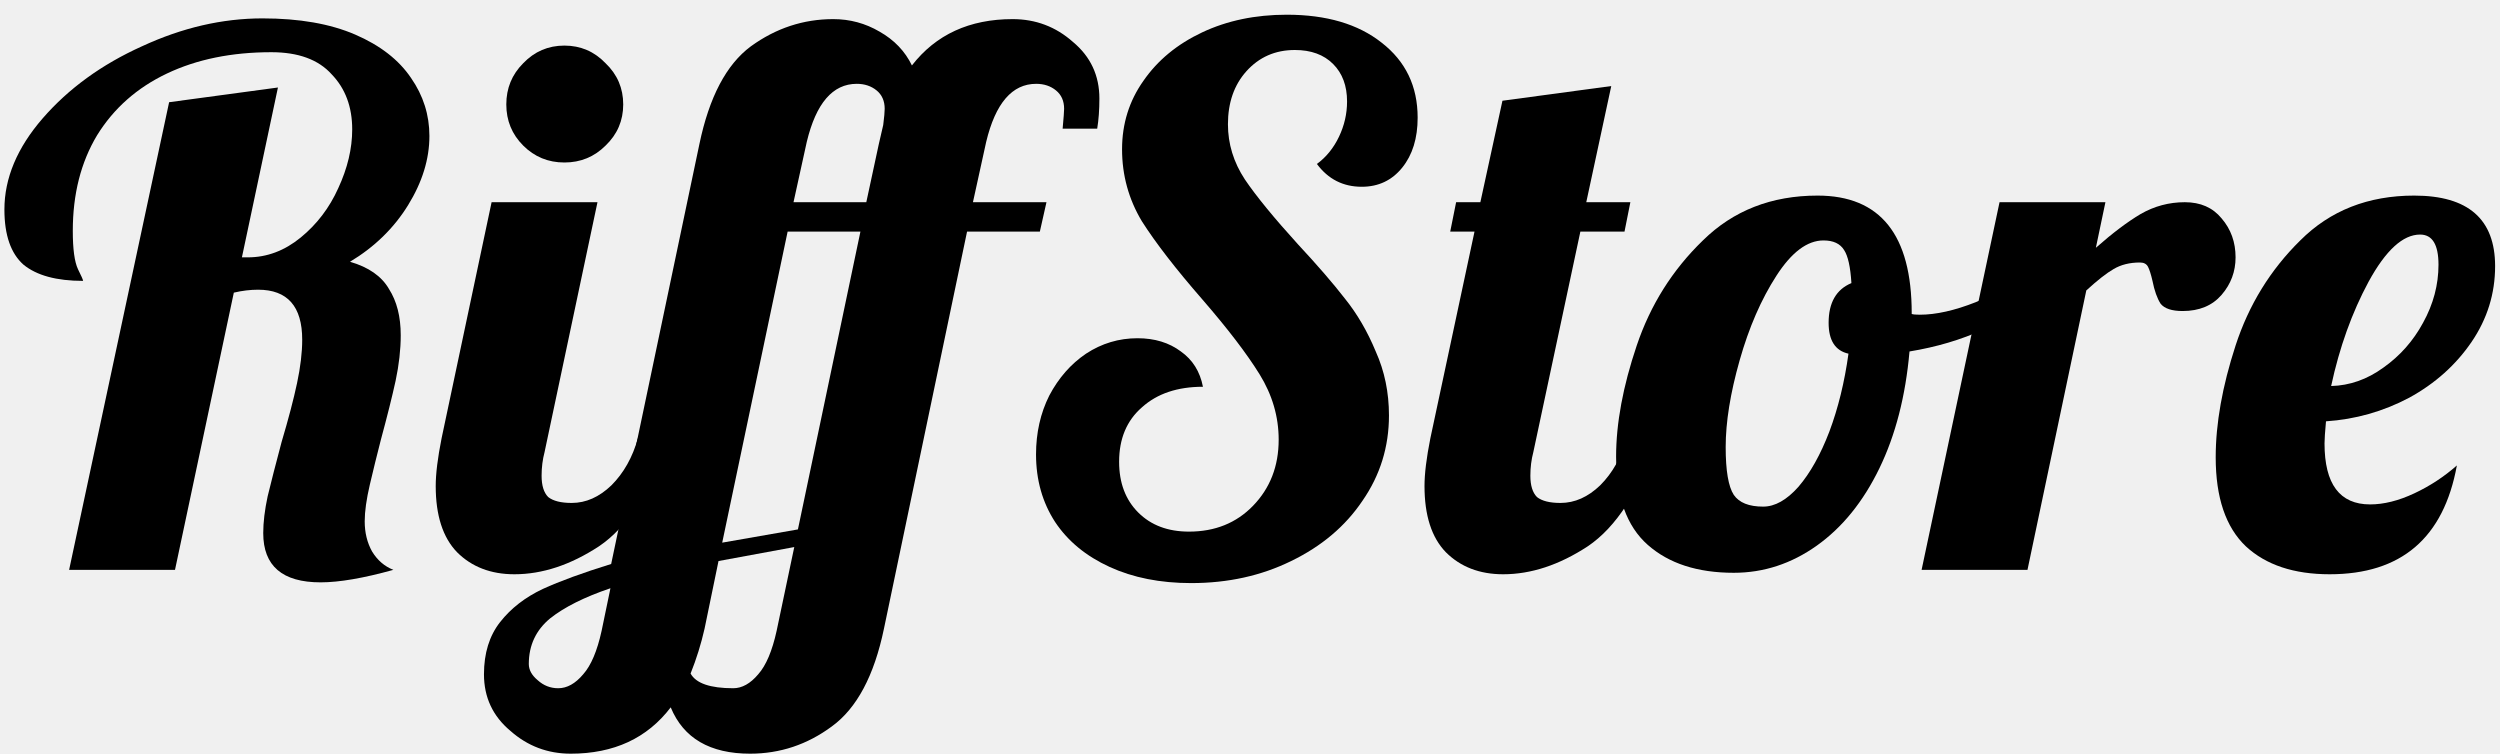
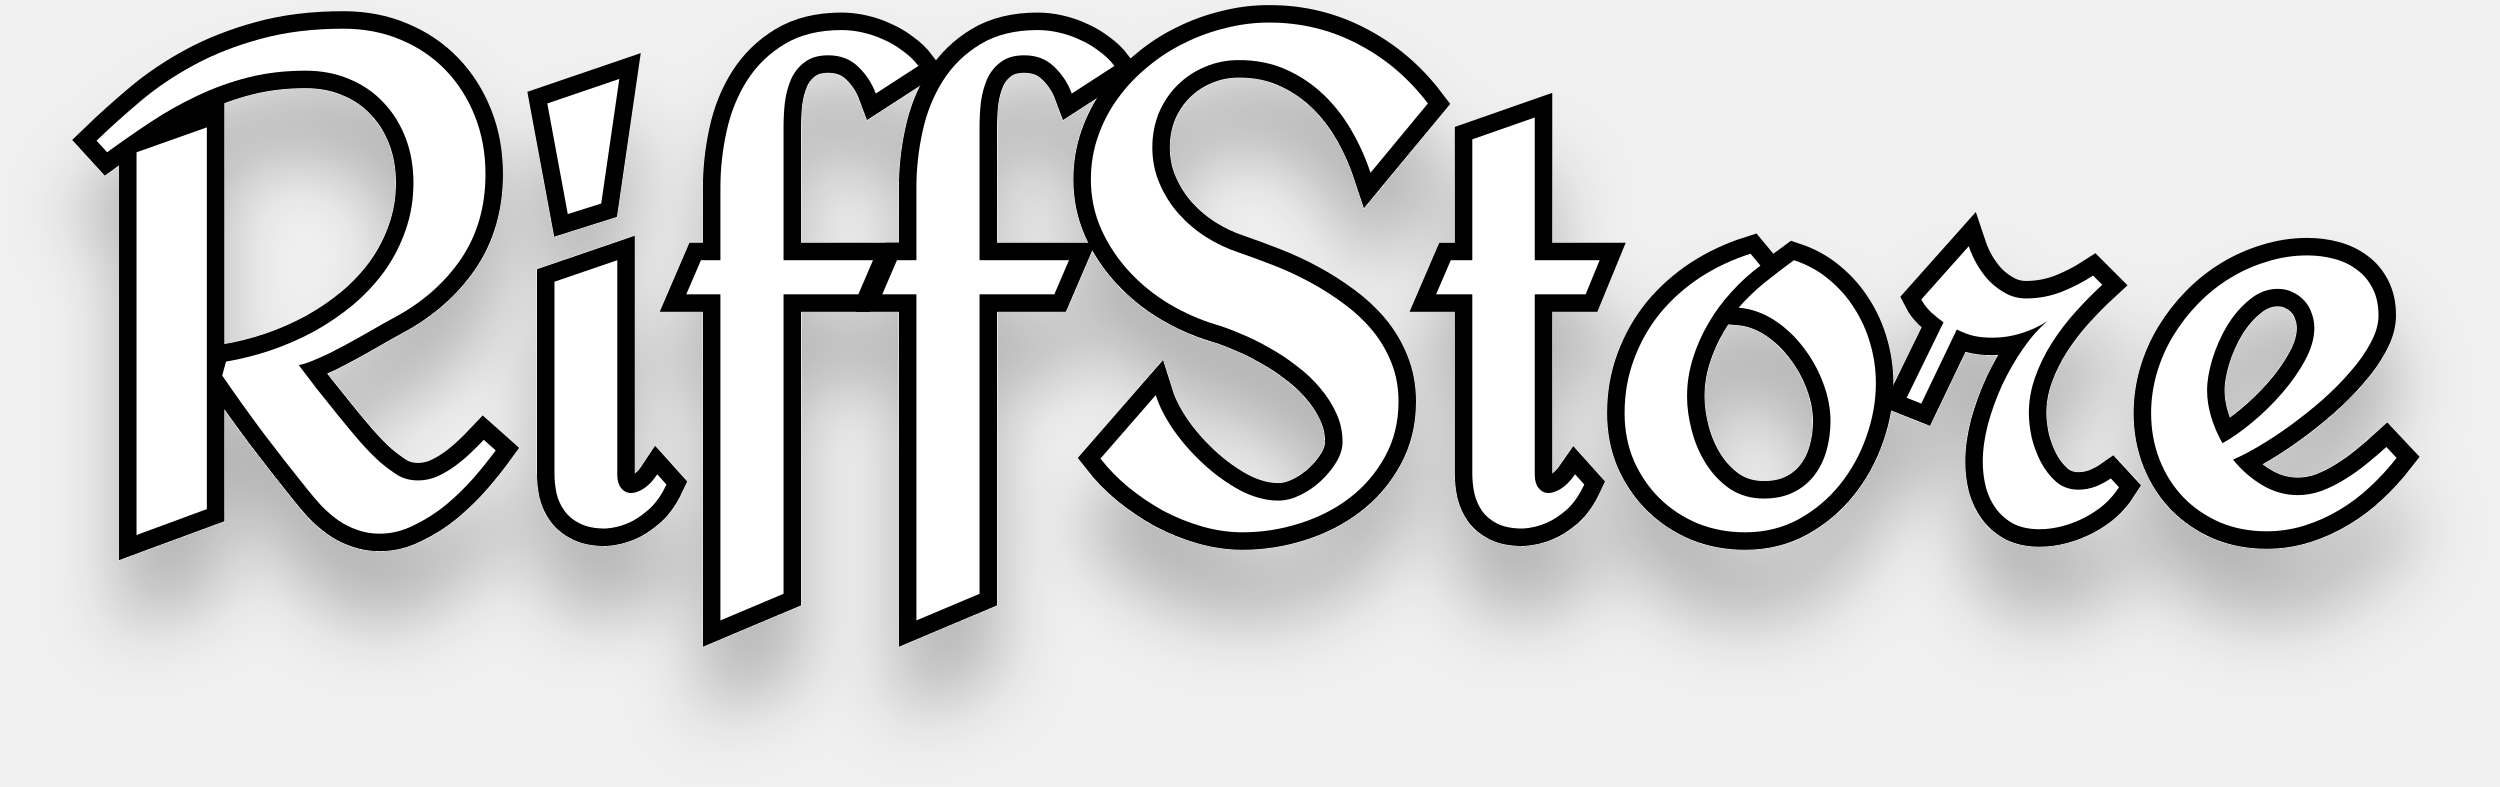
- <svg xmlns="http://www.w3.org/2000/svg" width="136" height="41" viewBox="0 0 136 41" fill="none">
-   <path d="M17.44 31.68C15.36 31.68 14.32 30.787 14.32 29C14.32 28.413 14.4 27.747 14.56 27C14.747 26.227 15 25.24 15.32 24.04C15.693 22.787 15.973 21.72 16.16 20.84C16.347 19.96 16.44 19.173 16.44 18.48C16.44 16.667 15.64 15.76 14.04 15.76C13.613 15.76 13.173 15.813 12.72 15.92L9.52 31H3.76L9.2 5.56L15.12 4.76L13.16 14H13.48C14.52 14 15.48 13.64 16.36 12.92C17.24 12.2 17.92 11.307 18.4 10.24C18.907 9.147 19.16 8.08 19.16 7.04C19.16 5.813 18.787 4.813 18.04 4.04C17.32 3.24 16.227 2.84 14.76 2.84C12.6 2.84 10.707 3.227 9.08 4C7.453 4.773 6.187 5.893 5.28 7.36C4.4 8.827 3.96 10.56 3.96 12.56C3.96 13.547 4.053 14.24 4.24 14.64C4.427 15.013 4.52 15.227 4.52 15.28C3.08 15.28 2 14.987 1.28 14.4C0.587 13.787 0.24 12.787 0.24 11.4C0.24 9.693 0.933 8.04 2.32 6.44C3.733 4.813 5.533 3.507 7.72 2.52C9.907 1.507 12.093 1 14.28 1C16.28 1 17.96 1.293 19.32 1.88C20.68 2.467 21.693 3.253 22.36 4.24C23.027 5.2 23.36 6.253 23.36 7.4C23.36 8.653 22.973 9.907 22.2 11.16C21.427 12.413 20.373 13.44 19.04 14.24C20.053 14.533 20.76 15.027 21.16 15.72C21.587 16.387 21.8 17.227 21.8 18.24C21.8 19.013 21.707 19.84 21.52 20.72C21.333 21.573 21.067 22.64 20.72 23.92C20.507 24.747 20.307 25.56 20.12 26.36C19.933 27.16 19.84 27.827 19.84 28.36C19.84 28.973 19.973 29.52 20.24 30C20.533 30.48 20.92 30.813 21.4 31C19.773 31.453 18.453 31.68 17.44 31.68Z" fill="black" />
-   <path d="M30.703 8.84C29.823 8.84 29.077 8.533 28.463 7.92C27.85 7.307 27.543 6.56 27.543 5.68C27.543 4.8 27.85 4.053 28.463 3.44C29.077 2.8 29.823 2.48 30.703 2.48C31.583 2.48 32.33 2.8 32.943 3.44C33.583 4.053 33.903 4.8 33.903 5.68C33.903 6.56 33.583 7.307 32.943 7.92C32.33 8.533 31.583 8.84 30.703 8.84ZM27.983 31.24C26.703 31.24 25.663 30.84 24.863 30.04C24.09 29.24 23.703 28.04 23.703 26.44C23.703 25.773 23.81 24.907 24.023 23.84L26.743 11H32.503L29.623 24.6C29.517 25 29.463 25.427 29.463 25.88C29.463 26.413 29.583 26.8 29.823 27.04C30.09 27.253 30.517 27.36 31.103 27.36C31.877 27.36 32.597 27.04 33.263 26.4C33.93 25.733 34.41 24.88 34.703 23.84H36.383C35.397 26.72 34.13 28.68 32.583 29.72C31.037 30.733 29.503 31.24 27.983 31.24Z" fill="black" />
-   <path d="M31.047 41C29.794 41 28.701 40.587 27.767 39.76C26.808 38.96 26.328 37.933 26.328 36.68C26.328 35.533 26.621 34.587 27.207 33.84C27.794 33.093 28.567 32.493 29.527 32.04C30.461 31.613 31.701 31.16 33.248 30.68L38.047 7.84C38.581 5.28 39.514 3.507 40.847 2.52C42.208 1.533 43.701 1.04 45.328 1.04C46.234 1.04 47.074 1.267 47.847 1.72C48.648 2.173 49.234 2.787 49.608 3.56C50.914 1.88 52.741 1.04 55.087 1.04C56.341 1.04 57.434 1.453 58.367 2.28C59.328 3.08 59.807 4.107 59.807 5.36C59.807 5.973 59.767 6.52 59.688 7H57.807C57.861 6.413 57.888 6.053 57.888 5.92C57.888 5.493 57.741 5.16 57.447 4.92C57.154 4.68 56.794 4.56 56.367 4.56C55.061 4.56 54.154 5.613 53.648 7.72L52.928 11H56.928L56.568 12.6H52.608L48.087 34.2C47.554 36.76 46.608 38.533 45.248 39.52C43.914 40.507 42.434 41 40.807 41C38.621 41 37.181 40.16 36.487 38.48C35.208 40.16 33.394 41 31.047 41ZM47.127 11L47.807 7.84L48.047 6.8C48.101 6.373 48.127 6.08 48.127 5.92C48.127 5.493 47.981 5.16 47.688 4.92C47.394 4.68 47.034 4.56 46.608 4.56C45.301 4.56 44.394 5.613 43.888 7.72L43.167 11H47.127ZM43.407 28.8L46.807 12.6H42.847L39.288 29.52L43.407 28.8ZM39.888 37.44C40.367 37.44 40.821 37.187 41.248 36.68C41.674 36.2 42.008 35.413 42.248 34.32L43.208 29.76L39.087 30.52L38.328 34.2C38.141 35.027 37.888 35.84 37.568 36.64C37.861 37.173 38.634 37.44 39.888 37.44ZM30.367 37.44C30.848 37.44 31.301 37.187 31.727 36.68C32.154 36.2 32.487 35.413 32.727 34.32L33.208 32C31.794 32.48 30.701 33.027 29.927 33.64C29.154 34.28 28.767 35.107 28.767 36.12C28.767 36.44 28.927 36.733 29.247 37C29.567 37.293 29.941 37.44 30.367 37.44Z" fill="black" />
-   <path d="M64.8 31.72C63.12 31.72 61.64 31.427 60.36 30.84C59.08 30.253 58.093 29.44 57.4 28.4C56.707 27.333 56.36 26.107 56.36 24.72C56.36 23.547 56.6 22.48 57.08 21.52C57.587 20.56 58.253 19.8 59.08 19.24C59.933 18.68 60.867 18.4 61.88 18.4C62.813 18.4 63.6 18.64 64.24 19.12C64.88 19.573 65.28 20.213 65.44 21.04C64.053 21.04 62.947 21.413 62.12 22.16C61.293 22.88 60.88 23.867 60.88 25.12C60.88 26.267 61.227 27.187 61.92 27.88C62.613 28.573 63.533 28.92 64.68 28.92C66.093 28.92 67.253 28.453 68.16 27.52C69.093 26.56 69.56 25.36 69.56 23.92C69.56 22.667 69.213 21.48 68.52 20.36C67.827 19.24 66.787 17.88 65.4 16.28C63.96 14.627 62.867 13.213 62.12 12.04C61.4 10.84 61.04 9.533 61.04 8.12C61.04 6.733 61.427 5.493 62.2 4.4C62.973 3.28 64.04 2.4 65.4 1.76C66.76 1.12 68.293 0.8 70 0.8C72.16 0.8 73.88 1.307 75.16 2.32C76.467 3.333 77.12 4.693 77.12 6.4C77.12 7.52 76.84 8.427 76.28 9.12C75.72 9.813 74.987 10.16 74.08 10.16C73.067 10.16 72.253 9.747 71.64 8.92C72.147 8.547 72.547 8.053 72.84 7.44C73.133 6.827 73.28 6.187 73.28 5.52C73.28 4.667 73.027 3.987 72.52 3.48C72.013 2.973 71.32 2.72 70.44 2.72C69.373 2.72 68.493 3.107 67.8 3.88C67.133 4.627 66.8 5.587 66.8 6.76C66.8 7.827 67.107 8.827 67.72 9.76C68.333 10.667 69.293 11.84 70.6 13.28C71.667 14.427 72.52 15.413 73.16 16.24C73.827 17.067 74.387 18.027 74.84 19.12C75.32 20.187 75.56 21.347 75.56 22.6C75.56 24.307 75.08 25.853 74.12 27.24C73.187 28.627 71.893 29.72 70.24 30.52C68.613 31.32 66.8 31.72 64.8 31.72Z" fill="black" />
-   <path d="M81.772 31.24C80.493 31.24 79.453 30.84 78.653 30.04C77.879 29.24 77.493 28.04 77.493 26.44C77.493 25.773 77.599 24.907 77.812 23.84L80.213 12.6H78.892L79.213 11H80.532L81.733 5.48L87.653 4.68L86.293 11H88.692L88.373 12.6H85.972L83.412 24.6C83.306 25 83.252 25.427 83.252 25.88C83.252 26.413 83.373 26.8 83.612 27.04C83.879 27.253 84.306 27.36 84.892 27.36C85.666 27.36 86.386 27.04 87.052 26.4C87.719 25.733 88.199 24.88 88.493 23.84H90.172C89.186 26.72 87.919 28.68 86.373 29.72C84.826 30.733 83.293 31.24 81.772 31.24Z" fill="black" />
-   <path d="M94.317 31.16C92.343 31.16 90.783 30.653 89.637 29.64C88.49 28.627 87.916 27.027 87.916 24.84C87.916 23.027 88.29 21.013 89.037 18.8C89.783 16.587 90.983 14.68 92.637 13.08C94.29 11.453 96.37 10.64 98.877 10.64C102.29 10.64 103.997 12.773 103.997 17.04V17.08C104.077 17.107 104.223 17.12 104.437 17.12C105.317 17.12 106.33 16.893 107.477 16.44C108.623 15.96 109.663 15.387 110.597 14.72L110.957 15.8C110.183 16.627 109.17 17.333 107.917 17.92C106.69 18.48 105.343 18.88 103.877 19.12C103.663 21.547 103.117 23.667 102.237 25.48C101.357 27.293 100.223 28.693 98.837 29.68C97.45 30.667 95.943 31.16 94.317 31.16ZM95.916 27.56C96.556 27.56 97.197 27.2 97.837 26.48C98.477 25.733 99.037 24.733 99.517 23.48C99.997 22.2 100.343 20.787 100.557 19.24C99.837 19.08 99.477 18.52 99.477 17.56C99.477 16.467 99.89 15.747 100.717 15.4C100.663 14.52 100.53 13.92 100.317 13.6C100.103 13.253 99.73 13.08 99.197 13.08C98.317 13.08 97.463 13.72 96.637 15C95.81 16.28 95.143 17.813 94.637 19.6C94.13 21.387 93.877 22.96 93.877 24.32C93.877 25.6 94.023 26.467 94.317 26.92C94.61 27.347 95.143 27.56 95.916 27.56Z" fill="black" />
-   <path d="M108.775 11H114.535L114.015 13.48C114.921 12.68 115.735 12.067 116.455 11.64C117.201 11.213 118.001 11 118.855 11C119.708 11 120.375 11.293 120.855 11.88C121.361 12.467 121.615 13.173 121.615 14C121.615 14.773 121.361 15.453 120.855 16.04C120.348 16.627 119.641 16.92 118.735 16.92C118.148 16.92 117.748 16.787 117.535 16.52C117.348 16.227 117.201 15.813 117.095 15.28C117.015 14.933 116.935 14.68 116.855 14.52C116.775 14.36 116.628 14.28 116.415 14.28C115.855 14.28 115.375 14.4 114.975 14.64C114.601 14.853 114.108 15.24 113.495 15.8L110.295 31H104.535L108.775 11Z" fill="black" />
-   <path d="M126.734 31.24C124.787 31.24 123.267 30.733 122.174 29.72C121.08 28.68 120.534 27.067 120.534 24.88C120.534 23.04 120.894 21.013 121.614 18.8C122.334 16.587 123.507 14.68 125.134 13.08C126.76 11.453 128.827 10.64 131.334 10.64C134.267 10.64 135.734 11.92 135.734 14.48C135.734 15.973 135.307 17.347 134.454 18.6C133.6 19.853 132.467 20.867 131.054 21.64C129.64 22.387 128.134 22.813 126.534 22.92C126.48 23.507 126.454 23.907 126.454 24.12C126.454 26.333 127.28 27.44 128.934 27.44C129.68 27.44 130.48 27.24 131.334 26.84C132.187 26.44 132.96 25.933 133.654 25.32C132.934 29.267 130.627 31.24 126.734 31.24ZM126.814 21C127.827 20.973 128.774 20.64 129.654 20C130.56 19.36 131.28 18.547 131.814 17.56C132.374 16.547 132.654 15.493 132.654 14.4C132.654 13.307 132.32 12.76 131.654 12.76C130.72 12.76 129.787 13.613 128.854 15.32C127.947 17 127.267 18.893 126.814 21Z" fill="black" />
+ <svg xmlns="http://www.w3.org/2000/svg" width="143" height="45" viewBox="0 0 143 45" fill="none">
+   <g filter="url(#filter0_d_1_4)">
+     <mask id="path-1-outside-1_1_4" maskUnits="userSpaceOnUse" x="3.523" y="0.289" width="135" height="37" fill="black">
+       <rect fill="white" x="3.523" y="0.289" width="135" height="37" />
+       <path d="M28.355 25.762C28.004 26.244 27.587 26.764 27.105 27.324C26.624 27.871 26.096 28.385 25.523 28.867C24.951 29.336 24.338 29.727 23.688 30.039C23.049 30.365 22.392 30.527 21.715 30.527C21.259 30.527 20.836 30.456 20.445 30.312C20.055 30.182 19.69 30 19.352 29.766C19.026 29.531 18.713 29.264 18.414 28.965C18.128 28.652 17.854 28.333 17.594 28.008C16.734 26.94 15.895 25.866 15.074 24.785C14.267 23.704 13.479 22.604 12.711 21.484L12.926 20.684C13.772 20.54 14.625 20.326 15.484 20.039C16.357 19.74 17.19 19.375 17.984 18.945C18.779 18.503 19.521 17.995 20.211 17.422C20.901 16.836 21.5 16.191 22.008 15.488C22.516 14.772 22.913 13.997 23.199 13.164C23.499 12.318 23.648 11.413 23.648 10.449C23.648 9.525 23.499 8.672 23.199 7.891C22.9 7.109 22.477 6.432 21.93 5.859C21.396 5.286 20.751 4.844 19.996 4.531C19.241 4.206 18.401 4.043 17.477 4.043C16.305 4.043 15.204 4.173 14.176 4.434C13.16 4.694 12.19 5.046 11.266 5.488C10.354 5.918 9.475 6.413 8.629 6.973C7.783 7.533 6.949 8.112 6.129 8.711L5.523 8.047C6.305 7.292 7.145 6.536 8.043 5.781C8.954 5.013 9.977 4.323 11.109 3.711C12.242 3.099 13.505 2.604 14.898 2.227C16.305 1.836 17.887 1.641 19.645 1.641C20.829 1.641 21.917 1.849 22.906 2.266C23.909 2.682 24.768 3.262 25.484 4.004C26.201 4.746 26.76 5.625 27.164 6.641C27.568 7.656 27.77 8.763 27.77 9.961C27.77 11.823 27.301 13.444 26.363 14.824C25.426 16.191 24.156 17.305 22.555 18.164C22.359 18.268 22.112 18.405 21.812 18.574C21.526 18.744 21.207 18.926 20.855 19.121C20.517 19.316 20.165 19.512 19.801 19.707C19.436 19.902 19.085 20.085 18.746 20.254C18.408 20.41 18.095 20.547 17.809 20.664C17.522 20.781 17.281 20.853 17.086 20.879C17.359 21.244 17.691 21.68 18.082 22.188C18.486 22.695 18.902 23.216 19.332 23.75C19.762 24.284 20.185 24.792 20.602 25.273C21.031 25.755 21.415 26.146 21.754 26.445C22.079 26.719 22.405 26.96 22.73 27.168C23.069 27.376 23.466 27.48 23.922 27.48C24.273 27.48 24.625 27.409 24.977 27.266C25.328 27.109 25.667 26.914 25.992 26.68C26.318 26.445 26.624 26.191 26.91 25.918C27.197 25.645 27.451 25.391 27.672 25.156L28.355 25.762ZM11.832 29.121L7.809 30.605V8.711L11.832 7.285V29.121Z" />
+       <path d="M35.426 4.512L34.391 11.641L32.477 12.246L31.305 5.918L35.426 4.512ZM38.121 27.715C37.822 28.353 37.47 28.841 37.066 29.18C36.676 29.518 36.298 29.766 35.934 29.922C35.504 30.104 35.068 30.208 34.625 30.234C34.052 30.234 33.577 30.143 33.199 29.961C32.822 29.779 32.522 29.538 32.301 29.238C32.079 28.939 31.923 28.6 31.832 28.223C31.754 27.845 31.715 27.461 31.715 27.07V16.113L35.309 14.883V27.168C35.309 27.48 35.38 27.728 35.523 27.91C35.667 28.092 35.849 28.19 36.07 28.203C36.305 28.203 36.552 28.119 36.812 27.949C37.086 27.78 37.346 27.506 37.594 27.129L38.121 27.715Z" />
+       <path d="M52.535 3.77L50.094 5.352C49.872 4.753 49.534 4.238 49.078 3.809C48.635 3.379 48.069 3.164 47.379 3.164C46.819 3.164 46.37 3.294 46.031 3.555C45.693 3.802 45.432 4.128 45.25 4.531C45.081 4.922 44.964 5.358 44.898 5.84C44.846 6.309 44.82 6.764 44.82 7.207V14.883H49.938L49.098 16.836H44.82V33.965L41.207 35.488V16.836H39.254L40.094 14.883H41.207V10.723C41.207 9.655 41.324 8.587 41.559 7.52C41.793 6.439 42.184 5.469 42.73 4.609C43.277 3.75 43.993 3.053 44.879 2.52C45.764 1.986 46.852 1.719 48.141 1.719C48.531 1.719 48.928 1.764 49.332 1.855C49.749 1.947 50.152 2.083 50.543 2.266C50.934 2.435 51.298 2.65 51.637 2.91C51.988 3.158 52.288 3.444 52.535 3.77Z" />
+       <path d="M63.746 3.77L61.305 5.352C61.083 4.753 60.745 4.238 60.289 3.809C59.846 3.379 59.28 3.164 58.59 3.164C58.03 3.164 57.581 3.294 57.242 3.555C56.904 3.802 56.643 4.128 56.461 4.531C56.292 4.922 56.175 5.358 56.109 5.84C56.057 6.309 56.031 6.764 56.031 7.207V14.883H61.148L60.309 16.836H56.031V33.965L52.418 35.488V16.836H50.465L51.305 14.883H52.418V10.723C52.418 9.655 52.535 8.587 52.77 7.52C53.004 6.439 53.395 5.469 53.941 4.609C54.488 3.75 55.204 3.053 56.09 2.52C56.975 1.986 58.062 1.719 59.352 1.719C59.742 1.719 60.139 1.764 60.543 1.855C60.96 1.947 61.363 2.083 61.754 2.266C62.145 2.435 62.509 2.65 62.848 2.91C63.199 3.158 63.499 3.444 63.746 3.77Z" />
+       <path d="M81.676 5.918L78.394 9.883C78.108 9.023 77.737 8.203 77.281 7.422C76.826 6.641 76.285 5.957 75.66 5.371C75.035 4.785 74.326 4.316 73.531 3.965C72.737 3.613 71.852 3.438 70.875 3.438C70.172 3.438 69.521 3.568 68.922 3.828C68.323 4.076 67.796 4.427 67.34 4.883C66.897 5.326 66.546 5.853 66.285 6.465C66.038 7.077 65.914 7.734 65.914 8.438C65.914 9.167 66.051 9.85 66.324 10.488C66.598 11.126 66.962 11.706 67.418 12.227C67.874 12.734 68.394 13.177 68.981 13.555C69.579 13.932 70.198 14.225 70.836 14.434C71.474 14.655 72.144 14.902 72.848 15.176C73.551 15.449 74.241 15.768 74.918 16.133C75.595 16.497 76.24 16.908 76.852 17.363C77.463 17.806 78.004 18.307 78.473 18.867C78.941 19.427 79.312 20.052 79.586 20.742C79.859 21.419 79.996 22.162 79.996 22.969C79.996 24.141 79.736 25.195 79.215 26.133C78.707 27.057 78.037 27.838 77.203 28.477C76.37 29.115 75.413 29.603 74.332 29.941C73.264 30.28 72.177 30.449 71.07 30.449C70.315 30.449 69.547 30.338 68.766 30.117C67.997 29.896 67.255 29.596 66.539 29.219C65.836 28.828 65.172 28.379 64.547 27.871C63.935 27.363 63.401 26.816 62.945 26.23L66.109 22.598C66.305 23.223 66.643 23.887 67.125 24.59C67.62 25.293 68.193 25.944 68.844 26.543C69.495 27.142 70.191 27.643 70.934 28.047C71.689 28.438 72.418 28.633 73.121 28.633C73.525 28.633 73.941 28.529 74.371 28.32C74.801 28.112 75.191 27.845 75.543 27.52C75.908 27.181 76.207 26.816 76.441 26.426C76.676 26.035 76.793 25.651 76.793 25.273C76.793 24.701 76.676 24.16 76.441 23.652C76.207 23.131 75.894 22.643 75.504 22.188C75.126 21.732 74.684 21.315 74.176 20.938C73.681 20.547 73.16 20.202 72.613 19.902C72.079 19.59 71.539 19.323 70.992 19.102C70.458 18.867 69.963 18.685 69.508 18.555C68.609 18.281 67.731 17.891 66.871 17.383C66.025 16.875 65.269 16.263 64.606 15.547C63.941 14.831 63.408 14.03 63.004 13.145C62.6 12.246 62.398 11.289 62.398 10.273C62.398 9.401 62.535 8.574 62.809 7.793C63.082 7.012 63.46 6.289 63.941 5.625C64.423 4.961 64.99 4.362 65.641 3.828C66.292 3.281 66.995 2.826 67.75 2.461C68.505 2.083 69.293 1.797 70.113 1.602C70.934 1.393 71.76 1.289 72.594 1.289C74.417 1.289 76.109 1.699 77.672 2.52C79.234 3.327 80.569 4.46 81.676 5.918Z" />
+       <path d="M90.621 27.715C90.322 28.353 89.977 28.841 89.586 29.18C89.195 29.518 88.811 29.766 88.434 29.922C88.004 30.104 87.561 30.208 87.106 30.234C86.519 30.234 86.038 30.143 85.66 29.961C85.296 29.779 85.003 29.538 84.781 29.238C84.573 28.939 84.423 28.6 84.332 28.223C84.254 27.845 84.215 27.461 84.215 27.07V16.836H82.144L82.984 14.883H84.215V7.969L87.789 6.719V14.883H91.5L90.699 16.836H87.789V27.168C87.789 27.48 87.861 27.728 88.004 27.91C88.147 28.092 88.329 28.19 88.551 28.203C88.772 28.203 89.019 28.119 89.293 27.949C89.566 27.78 89.833 27.506 90.094 27.129L90.621 27.715Z" />
+       <path d="M99.82 30.449C98.857 30.449 97.952 30.28 97.106 29.941C96.272 29.59 95.543 29.108 94.918 28.496C94.306 27.884 93.818 27.168 93.453 26.348C93.102 25.514 92.926 24.609 92.926 23.633C92.926 22.526 93.108 21.491 93.473 20.527C93.837 19.551 94.338 18.672 94.977 17.891C95.628 17.109 96.389 16.432 97.262 15.859C98.147 15.287 99.104 14.837 100.133 14.512L100.699 15.195C100.113 15.625 99.566 16.12 99.059 16.68C98.551 17.227 98.108 17.826 97.731 18.477C97.353 19.115 97.053 19.792 96.832 20.508C96.611 21.211 96.5 21.934 96.5 22.676C96.5 23.301 96.591 23.958 96.773 24.648C96.956 25.338 97.229 25.97 97.594 26.543C97.958 27.116 98.414 27.591 98.961 27.969C99.521 28.333 100.165 28.516 100.895 28.516C101.546 28.516 102.105 28.398 102.574 28.164C103.056 27.93 103.453 27.611 103.766 27.207C104.078 26.803 104.312 26.335 104.469 25.801C104.625 25.254 104.703 24.681 104.703 24.082C104.703 23.379 104.566 22.663 104.293 21.934C104.02 21.191 103.642 20.508 103.16 19.883C102.691 19.258 102.138 18.737 101.5 18.32C100.862 17.904 100.178 17.663 99.449 17.598C99.905 17.077 100.406 16.595 100.953 16.152C101.5 15.71 102.053 15.287 102.613 14.883C103.368 15.13 104.033 15.495 104.605 15.977C105.191 16.458 105.68 17.012 106.07 17.637C106.474 18.262 106.78 18.945 106.988 19.688C107.197 20.417 107.301 21.159 107.301 21.914C107.301 22.943 107.118 23.965 106.754 24.98C106.402 25.996 105.895 26.914 105.23 27.734C104.579 28.542 103.792 29.199 102.867 29.707C101.956 30.202 100.94 30.449 99.82 30.449Z" />
+       <path d="M121.207 27.871C120.973 28.236 120.686 28.568 120.348 28.867C120.009 29.154 119.638 29.401 119.234 29.609C118.831 29.818 118.408 29.98 117.965 30.098C117.522 30.215 117.086 30.273 116.656 30.273C116.083 30.273 115.589 30.169 115.172 29.961C114.768 29.74 114.436 29.453 114.176 29.102C113.915 28.75 113.72 28.34 113.59 27.871C113.473 27.402 113.414 26.914 113.414 26.406C113.414 25.742 113.512 25.033 113.707 24.277C113.915 23.509 114.189 22.754 114.527 22.012C114.879 21.27 115.276 20.579 115.719 19.941C116.161 19.303 116.63 18.776 117.125 18.359C116.669 18.659 116.168 18.893 115.621 19.062C115.087 19.232 114.54 19.316 113.98 19.316C113.577 19.316 113.225 19.284 112.926 19.219C112.626 19.154 112.294 19.03 111.93 18.848L109.898 23.086L109.059 22.754L111.168 18.438C110.947 18.281 110.706 18.086 110.445 17.852C110.198 17.604 110.016 17.363 109.898 17.129L112.613 14.082C112.73 14.434 112.893 14.792 113.102 15.156C113.31 15.508 113.551 15.827 113.824 16.113C114.111 16.387 114.423 16.615 114.762 16.797C115.113 16.979 115.491 17.07 115.895 17.07C116.585 17.07 117.255 16.947 117.906 16.699C118.557 16.439 119.163 16.126 119.723 15.762L120.25 16.289C119.755 16.745 119.254 17.253 118.746 17.812C118.251 18.359 117.802 18.945 117.398 19.57C116.995 20.195 116.669 20.853 116.422 21.543C116.174 22.233 116.051 22.93 116.051 23.633C116.051 24.037 116.103 24.492 116.207 25C116.324 25.495 116.5 25.97 116.734 26.426C116.969 26.869 117.262 27.246 117.613 27.559C117.965 27.858 118.388 28.008 118.883 28.008C119.221 28.008 119.547 27.949 119.859 27.832C120.185 27.702 120.478 27.546 120.738 27.363L121.207 27.871Z" />
+       <path d="M137.086 26.191C136.63 26.777 136.129 27.324 135.582 27.832C135.048 28.34 134.462 28.783 133.824 29.16C133.199 29.538 132.535 29.837 131.832 30.059C131.129 30.28 130.4 30.391 129.645 30.391C128.681 30.391 127.796 30.221 126.988 29.883C126.181 29.531 125.484 29.056 124.898 28.457C124.312 27.845 123.857 27.129 123.531 26.309C123.206 25.475 123.043 24.583 123.043 23.633C123.043 22.852 123.154 22.083 123.375 21.328C123.596 20.573 123.909 19.863 124.312 19.199C124.716 18.535 125.191 17.923 125.738 17.363C126.298 16.79 126.91 16.302 127.574 15.898C128.238 15.495 128.941 15.182 129.684 14.961C130.426 14.727 131.188 14.609 131.969 14.609C132.516 14.609 133.03 14.675 133.512 14.805C134.007 14.935 134.443 15.143 134.82 15.43C135.198 15.703 135.497 16.061 135.719 16.504C135.94 16.934 136.051 17.448 136.051 18.047C136.051 18.542 135.901 19.062 135.602 19.609C135.315 20.156 134.931 20.703 134.449 21.25C133.98 21.797 133.447 22.337 132.848 22.871C132.249 23.392 131.637 23.88 131.012 24.336C130.4 24.779 129.807 25.169 129.234 25.508C128.661 25.846 128.16 26.107 127.73 26.289C128.212 26.888 128.772 27.376 129.41 27.754C130.048 28.131 130.725 28.32 131.441 28.32C131.897 28.32 132.359 28.236 132.828 28.066C133.297 27.884 133.746 27.656 134.176 27.383C134.618 27.109 135.035 26.81 135.426 26.484C135.829 26.159 136.188 25.853 136.5 25.566L137.086 26.191ZM132.379 18.77C132.379 18.47 132.327 18.184 132.223 17.91C132.132 17.637 131.995 17.402 131.812 17.207C131.63 16.999 131.409 16.836 131.148 16.719C130.901 16.588 130.615 16.523 130.289 16.523C129.703 16.523 129.163 16.732 128.668 17.148C128.173 17.552 127.743 18.053 127.379 18.652C127.027 19.251 126.747 19.889 126.539 20.566C126.344 21.23 126.246 21.816 126.246 22.324C126.246 22.819 126.324 23.327 126.48 23.848C126.637 24.369 126.852 24.87 127.125 25.352C127.646 25.065 128.212 24.668 128.824 24.16C129.436 23.652 130.003 23.099 130.523 22.5C131.057 21.888 131.5 21.256 131.852 20.605C132.203 19.954 132.379 19.342 132.379 18.77Z" />
+     </mask>
+     <path d="M28.355 25.762C28.004 26.244 27.587 26.764 27.105 27.324C26.624 27.871 26.096 28.385 25.523 28.867C24.951 29.336 24.338 29.727 23.688 30.039C23.049 30.365 22.392 30.527 21.715 30.527C21.259 30.527 20.836 30.456 20.445 30.312C20.055 30.182 19.69 30 19.352 29.766C19.026 29.531 18.713 29.264 18.414 28.965C18.128 28.652 17.854 28.333 17.594 28.008C16.734 26.94 15.895 25.866 15.074 24.785C14.267 23.704 13.479 22.604 12.711 21.484L12.926 20.684C13.772 20.54 14.625 20.326 15.484 20.039C16.357 19.74 17.19 19.375 17.984 18.945C18.779 18.503 19.521 17.995 20.211 17.422C20.901 16.836 21.5 16.191 22.008 15.488C22.516 14.772 22.913 13.997 23.199 13.164C23.499 12.318 23.648 11.413 23.648 10.449C23.648 9.525 23.499 8.672 23.199 7.891C22.9 7.109 22.477 6.432 21.93 5.859C21.396 5.286 20.751 4.844 19.996 4.531C19.241 4.206 18.401 4.043 17.477 4.043C16.305 4.043 15.204 4.173 14.176 4.434C13.16 4.694 12.19 5.046 11.266 5.488C10.354 5.918 9.475 6.413 8.629 6.973C7.783 7.533 6.949 8.112 6.129 8.711L5.523 8.047C6.305 7.292 7.145 6.536 8.043 5.781C8.954 5.013 9.977 4.323 11.109 3.711C12.242 3.099 13.505 2.604 14.898 2.227C16.305 1.836 17.887 1.641 19.645 1.641C20.829 1.641 21.917 1.849 22.906 2.266C23.909 2.682 24.768 3.262 25.484 4.004C26.201 4.746 26.76 5.625 27.164 6.641C27.568 7.656 27.77 8.763 27.77 9.961C27.77 11.823 27.301 13.444 26.363 14.824C25.426 16.191 24.156 17.305 22.555 18.164C22.359 18.268 22.112 18.405 21.812 18.574C21.526 18.744 21.207 18.926 20.855 19.121C20.517 19.316 20.165 19.512 19.801 19.707C19.436 19.902 19.085 20.085 18.746 20.254C18.408 20.41 18.095 20.547 17.809 20.664C17.522 20.781 17.281 20.853 17.086 20.879C17.359 21.244 17.691 21.68 18.082 22.188C18.486 22.695 18.902 23.216 19.332 23.75C19.762 24.284 20.185 24.792 20.602 25.273C21.031 25.755 21.415 26.146 21.754 26.445C22.079 26.719 22.405 26.96 22.73 27.168C23.069 27.376 23.466 27.48 23.922 27.48C24.273 27.48 24.625 27.409 24.977 27.266C25.328 27.109 25.667 26.914 25.992 26.68C26.318 26.445 26.624 26.191 26.91 25.918C27.197 25.645 27.451 25.391 27.672 25.156L28.355 25.762ZM11.832 29.121L7.809 30.605V8.711L11.832 7.285V29.121Z" fill="white" />
+     <path d="M35.426 4.512L34.391 11.641L32.477 12.246L31.305 5.918L35.426 4.512ZM38.121 27.715C37.822 28.353 37.47 28.841 37.066 29.18C36.676 29.518 36.298 29.766 35.934 29.922C35.504 30.104 35.068 30.208 34.625 30.234C34.052 30.234 33.577 30.143 33.199 29.961C32.822 29.779 32.522 29.538 32.301 29.238C32.079 28.939 31.923 28.6 31.832 28.223C31.754 27.845 31.715 27.461 31.715 27.07V16.113L35.309 14.883V27.168C35.309 27.48 35.38 27.728 35.523 27.91C35.667 28.092 35.849 28.19 36.07 28.203C36.305 28.203 36.552 28.119 36.812 27.949C37.086 27.78 37.346 27.506 37.594 27.129L38.121 27.715Z" fill="white" />
+     <path d="M52.535 3.77L50.094 5.352C49.872 4.753 49.534 4.238 49.078 3.809C48.635 3.379 48.069 3.164 47.379 3.164C46.819 3.164 46.37 3.294 46.031 3.555C45.693 3.802 45.432 4.128 45.25 4.531C45.081 4.922 44.964 5.358 44.898 5.84C44.846 6.309 44.82 6.764 44.82 7.207V14.883H49.938L49.098 16.836H44.82V33.965L41.207 35.488V16.836H39.254L40.094 14.883H41.207V10.723C41.207 9.655 41.324 8.587 41.559 7.52C41.793 6.439 42.184 5.469 42.73 4.609C43.277 3.75 43.993 3.053 44.879 2.52C45.764 1.986 46.852 1.719 48.141 1.719C48.531 1.719 48.928 1.764 49.332 1.855C49.749 1.947 50.152 2.083 50.543 2.266C50.934 2.435 51.298 2.65 51.637 2.91C51.988 3.158 52.288 3.444 52.535 3.77Z" fill="white" />
+     <path d="M63.746 3.77L61.305 5.352C61.083 4.753 60.745 4.238 60.289 3.809C59.846 3.379 59.28 3.164 58.59 3.164C58.03 3.164 57.581 3.294 57.242 3.555C56.904 3.802 56.643 4.128 56.461 4.531C56.292 4.922 56.175 5.358 56.109 5.84C56.057 6.309 56.031 6.764 56.031 7.207V14.883H61.148L60.309 16.836H56.031V33.965L52.418 35.488V16.836H50.465L51.305 14.883H52.418V10.723C52.418 9.655 52.535 8.587 52.77 7.52C53.004 6.439 53.395 5.469 53.941 4.609C54.488 3.75 55.204 3.053 56.09 2.52C56.975 1.986 58.062 1.719 59.352 1.719C59.742 1.719 60.139 1.764 60.543 1.855C60.96 1.947 61.363 2.083 61.754 2.266C62.145 2.435 62.509 2.65 62.848 2.91C63.199 3.158 63.499 3.444 63.746 3.77Z" fill="white" />
+     <path d="M81.676 5.918L78.394 9.883C78.108 9.023 77.737 8.203 77.281 7.422C76.826 6.641 76.285 5.957 75.66 5.371C75.035 4.785 74.326 4.316 73.531 3.965C72.737 3.613 71.852 3.438 70.875 3.438C70.172 3.438 69.521 3.568 68.922 3.828C68.323 4.076 67.796 4.427 67.34 4.883C66.897 5.326 66.546 5.853 66.285 6.465C66.038 7.077 65.914 7.734 65.914 8.438C65.914 9.167 66.051 9.85 66.324 10.488C66.598 11.126 66.962 11.706 67.418 12.227C67.874 12.734 68.394 13.177 68.981 13.555C69.579 13.932 70.198 14.225 70.836 14.434C71.474 14.655 72.144 14.902 72.848 15.176C73.551 15.449 74.241 15.768 74.918 16.133C75.595 16.497 76.24 16.908 76.852 17.363C77.463 17.806 78.004 18.307 78.473 18.867C78.941 19.427 79.312 20.052 79.586 20.742C79.859 21.419 79.996 22.162 79.996 22.969C79.996 24.141 79.736 25.195 79.215 26.133C78.707 27.057 78.037 27.838 77.203 28.477C76.37 29.115 75.413 29.603 74.332 29.941C73.264 30.28 72.177 30.449 71.07 30.449C70.315 30.449 69.547 30.338 68.766 30.117C67.997 29.896 67.255 29.596 66.539 29.219C65.836 28.828 65.172 28.379 64.547 27.871C63.935 27.363 63.401 26.816 62.945 26.23L66.109 22.598C66.305 23.223 66.643 23.887 67.125 24.59C67.62 25.293 68.193 25.944 68.844 26.543C69.495 27.142 70.191 27.643 70.934 28.047C71.689 28.438 72.418 28.633 73.121 28.633C73.525 28.633 73.941 28.529 74.371 28.32C74.801 28.112 75.191 27.845 75.543 27.52C75.908 27.181 76.207 26.816 76.441 26.426C76.676 26.035 76.793 25.651 76.793 25.273C76.793 24.701 76.676 24.16 76.441 23.652C76.207 23.131 75.894 22.643 75.504 22.188C75.126 21.732 74.684 21.315 74.176 20.938C73.681 20.547 73.16 20.202 72.613 19.902C72.079 19.59 71.539 19.323 70.992 19.102C70.458 18.867 69.963 18.685 69.508 18.555C68.609 18.281 67.731 17.891 66.871 17.383C66.025 16.875 65.269 16.263 64.606 15.547C63.941 14.831 63.408 14.03 63.004 13.145C62.6 12.246 62.398 11.289 62.398 10.273C62.398 9.401 62.535 8.574 62.809 7.793C63.082 7.012 63.46 6.289 63.941 5.625C64.423 4.961 64.99 4.362 65.641 3.828C66.292 3.281 66.995 2.826 67.75 2.461C68.505 2.083 69.293 1.797 70.113 1.602C70.934 1.393 71.76 1.289 72.594 1.289C74.417 1.289 76.109 1.699 77.672 2.52C79.234 3.327 80.569 4.46 81.676 5.918Z" fill="white" />
+     <path d="M90.621 27.715C90.322 28.353 89.977 28.841 89.586 29.18C89.195 29.518 88.811 29.766 88.434 29.922C88.004 30.104 87.561 30.208 87.106 30.234C86.519 30.234 86.038 30.143 85.66 29.961C85.296 29.779 85.003 29.538 84.781 29.238C84.573 28.939 84.423 28.6 84.332 28.223C84.254 27.845 84.215 27.461 84.215 27.07V16.836H82.144L82.984 14.883H84.215V7.969L87.789 6.719V14.883H91.5L90.699 16.836H87.789V27.168C87.789 27.48 87.861 27.728 88.004 27.91C88.147 28.092 88.329 28.19 88.551 28.203C88.772 28.203 89.019 28.119 89.293 27.949C89.566 27.78 89.833 27.506 90.094 27.129L90.621 27.715Z" fill="white" />
+     <path d="M99.82 30.449C98.857 30.449 97.952 30.28 97.106 29.941C96.272 29.59 95.543 29.108 94.918 28.496C94.306 27.884 93.818 27.168 93.453 26.348C93.102 25.514 92.926 24.609 92.926 23.633C92.926 22.526 93.108 21.491 93.473 20.527C93.837 19.551 94.338 18.672 94.977 17.891C95.628 17.109 96.389 16.432 97.262 15.859C98.147 15.287 99.104 14.837 100.133 14.512L100.699 15.195C100.113 15.625 99.566 16.12 99.059 16.68C98.551 17.227 98.108 17.826 97.731 18.477C97.353 19.115 97.053 19.792 96.832 20.508C96.611 21.211 96.5 21.934 96.5 22.676C96.5 23.301 96.591 23.958 96.773 24.648C96.956 25.338 97.229 25.97 97.594 26.543C97.958 27.116 98.414 27.591 98.961 27.969C99.521 28.333 100.165 28.516 100.895 28.516C101.546 28.516 102.105 28.398 102.574 28.164C103.056 27.93 103.453 27.611 103.766 27.207C104.078 26.803 104.312 26.335 104.469 25.801C104.625 25.254 104.703 24.681 104.703 24.082C104.703 23.379 104.566 22.663 104.293 21.934C104.02 21.191 103.642 20.508 103.16 19.883C102.691 19.258 102.138 18.737 101.5 18.32C100.862 17.904 100.178 17.663 99.449 17.598C99.905 17.077 100.406 16.595 100.953 16.152C101.5 15.71 102.053 15.287 102.613 14.883C103.368 15.13 104.033 15.495 104.605 15.977C105.191 16.458 105.68 17.012 106.07 17.637C106.474 18.262 106.78 18.945 106.988 19.688C107.197 20.417 107.301 21.159 107.301 21.914C107.301 22.943 107.118 23.965 106.754 24.98C106.402 25.996 105.895 26.914 105.23 27.734C104.579 28.542 103.792 29.199 102.867 29.707C101.956 30.202 100.94 30.449 99.82 30.449Z" fill="white" />
+     <path d="M121.207 27.871C120.973 28.236 120.686 28.568 120.348 28.867C120.009 29.154 119.638 29.401 119.234 29.609C118.831 29.818 118.408 29.98 117.965 30.098C117.522 30.215 117.086 30.273 116.656 30.273C116.083 30.273 115.589 30.169 115.172 29.961C114.768 29.74 114.436 29.453 114.176 29.102C113.915 28.75 113.72 28.34 113.59 27.871C113.473 27.402 113.414 26.914 113.414 26.406C113.414 25.742 113.512 25.033 113.707 24.277C113.915 23.509 114.189 22.754 114.527 22.012C114.879 21.27 115.276 20.579 115.719 19.941C116.161 19.303 116.63 18.776 117.125 18.359C116.669 18.659 116.168 18.893 115.621 19.062C115.087 19.232 114.54 19.316 113.98 19.316C113.577 19.316 113.225 19.284 112.926 19.219C112.626 19.154 112.294 19.03 111.93 18.848L109.898 23.086L109.059 22.754L111.168 18.438C110.947 18.281 110.706 18.086 110.445 17.852C110.198 17.604 110.016 17.363 109.898 17.129L112.613 14.082C112.73 14.434 112.893 14.792 113.102 15.156C113.31 15.508 113.551 15.827 113.824 16.113C114.111 16.387 114.423 16.615 114.762 16.797C115.113 16.979 115.491 17.07 115.895 17.07C116.585 17.07 117.255 16.947 117.906 16.699C118.557 16.439 119.163 16.126 119.723 15.762L120.25 16.289C119.755 16.745 119.254 17.253 118.746 17.812C118.251 18.359 117.802 18.945 117.398 19.57C116.995 20.195 116.669 20.853 116.422 21.543C116.174 22.233 116.051 22.93 116.051 23.633C116.051 24.037 116.103 24.492 116.207 25C116.324 25.495 116.5 25.97 116.734 26.426C116.969 26.869 117.262 27.246 117.613 27.559C117.965 27.858 118.388 28.008 118.883 28.008C119.221 28.008 119.547 27.949 119.859 27.832C120.185 27.702 120.478 27.546 120.738 27.363L121.207 27.871Z" fill="white" />
+     <path d="M137.086 26.191C136.63 26.777 136.129 27.324 135.582 27.832C135.048 28.34 134.462 28.783 133.824 29.16C133.199 29.538 132.535 29.837 131.832 30.059C131.129 30.28 130.4 30.391 129.645 30.391C128.681 30.391 127.796 30.221 126.988 29.883C126.181 29.531 125.484 29.056 124.898 28.457C124.312 27.845 123.857 27.129 123.531 26.309C123.206 25.475 123.043 24.583 123.043 23.633C123.043 22.852 123.154 22.083 123.375 21.328C123.596 20.573 123.909 19.863 124.312 19.199C124.716 18.535 125.191 17.923 125.738 17.363C126.298 16.79 126.91 16.302 127.574 15.898C128.238 15.495 128.941 15.182 129.684 14.961C130.426 14.727 131.188 14.609 131.969 14.609C132.516 14.609 133.03 14.675 133.512 14.805C134.007 14.935 134.443 15.143 134.82 15.43C135.198 15.703 135.497 16.061 135.719 16.504C135.94 16.934 136.051 17.448 136.051 18.047C136.051 18.542 135.901 19.062 135.602 19.609C135.315 20.156 134.931 20.703 134.449 21.25C133.98 21.797 133.447 22.337 132.848 22.871C132.249 23.392 131.637 23.88 131.012 24.336C130.4 24.779 129.807 25.169 129.234 25.508C128.661 25.846 128.16 26.107 127.73 26.289C128.212 26.888 128.772 27.376 129.41 27.754C130.048 28.131 130.725 28.32 131.441 28.32C131.897 28.32 132.359 28.236 132.828 28.066C133.297 27.884 133.746 27.656 134.176 27.383C134.618 27.109 135.035 26.81 135.426 26.484C135.829 26.159 136.188 25.853 136.5 25.566L137.086 26.191ZM132.379 18.77C132.379 18.47 132.327 18.184 132.223 17.91C132.132 17.637 131.995 17.402 131.812 17.207C131.63 16.999 131.409 16.836 131.148 16.719C130.901 16.588 130.615 16.523 130.289 16.523C129.703 16.523 129.163 16.732 128.668 17.148C128.173 17.552 127.743 18.053 127.379 18.652C127.027 19.251 126.747 19.889 126.539 20.566C126.344 21.23 126.246 21.816 126.246 22.324C126.246 22.819 126.324 23.327 126.48 23.848C126.637 24.369 126.852 24.87 127.125 25.352C127.646 25.065 128.212 24.668 128.824 24.16C129.436 23.652 130.003 23.099 130.523 22.5C131.057 21.888 131.5 21.256 131.852 20.605C132.203 19.954 132.379 19.342 132.379 18.77Z" fill="white" />
+     <path d="M28.355 25.762C28.004 26.244 27.587 26.764 27.105 27.324C26.624 27.871 26.096 28.385 25.523 28.867C24.951 29.336 24.338 29.727 23.688 30.039C23.049 30.365 22.392 30.527 21.715 30.527C21.259 30.527 20.836 30.456 20.445 30.312C20.055 30.182 19.69 30 19.352 29.766C19.026 29.531 18.713 29.264 18.414 28.965C18.128 28.652 17.854 28.333 17.594 28.008C16.734 26.94 15.895 25.866 15.074 24.785C14.267 23.704 13.479 22.604 12.711 21.484L12.926 20.684C13.772 20.54 14.625 20.326 15.484 20.039C16.357 19.74 17.19 19.375 17.984 18.945C18.779 18.503 19.521 17.995 20.211 17.422C20.901 16.836 21.5 16.191 22.008 15.488C22.516 14.772 22.913 13.997 23.199 13.164C23.499 12.318 23.648 11.413 23.648 10.449C23.648 9.525 23.499 8.672 23.199 7.891C22.9 7.109 22.477 6.432 21.93 5.859C21.396 5.286 20.751 4.844 19.996 4.531C19.241 4.206 18.401 4.043 17.477 4.043C16.305 4.043 15.204 4.173 14.176 4.434C13.16 4.694 12.19 5.046 11.266 5.488C10.354 5.918 9.475 6.413 8.629 6.973C7.783 7.533 6.949 8.112 6.129 8.711L5.523 8.047C6.305 7.292 7.145 6.536 8.043 5.781C8.954 5.013 9.977 4.323 11.109 3.711C12.242 3.099 13.505 2.604 14.898 2.227C16.305 1.836 17.887 1.641 19.645 1.641C20.829 1.641 21.917 1.849 22.906 2.266C23.909 2.682 24.768 3.262 25.484 4.004C26.201 4.746 26.76 5.625 27.164 6.641C27.568 7.656 27.77 8.763 27.77 9.961C27.77 11.823 27.301 13.444 26.363 14.824C25.426 16.191 24.156 17.305 22.555 18.164C22.359 18.268 22.112 18.405 21.812 18.574C21.526 18.744 21.207 18.926 20.855 19.121C20.517 19.316 20.165 19.512 19.801 19.707C19.436 19.902 19.085 20.085 18.746 20.254C18.408 20.41 18.095 20.547 17.809 20.664C17.522 20.781 17.281 20.853 17.086 20.879C17.359 21.244 17.691 21.68 18.082 22.188C18.486 22.695 18.902 23.216 19.332 23.75C19.762 24.284 20.185 24.792 20.602 25.273C21.031 25.755 21.415 26.146 21.754 26.445C22.079 26.719 22.405 26.96 22.73 27.168C23.069 27.376 23.466 27.48 23.922 27.48C24.273 27.48 24.625 27.409 24.977 27.266C25.328 27.109 25.667 26.914 25.992 26.68C26.318 26.445 26.624 26.191 26.91 25.918C27.197 25.645 27.451 25.391 27.672 25.156L28.355 25.762ZM11.832 29.121L7.809 30.605V8.711L11.832 7.285V29.121Z" stroke="black" stroke-width="2" mask="url(#path-1-outside-1_1_4)" />
+     <path d="M35.426 4.512L34.391 11.641L32.477 12.246L31.305 5.918L35.426 4.512ZM38.121 27.715C37.822 28.353 37.47 28.841 37.066 29.18C36.676 29.518 36.298 29.766 35.934 29.922C35.504 30.104 35.068 30.208 34.625 30.234C34.052 30.234 33.577 30.143 33.199 29.961C32.822 29.779 32.522 29.538 32.301 29.238C32.079 28.939 31.923 28.6 31.832 28.223C31.754 27.845 31.715 27.461 31.715 27.07V16.113L35.309 14.883V27.168C35.309 27.48 35.38 27.728 35.523 27.91C35.667 28.092 35.849 28.19 36.07 28.203C36.305 28.203 36.552 28.119 36.812 27.949C37.086 27.78 37.346 27.506 37.594 27.129L38.121 27.715Z" stroke="black" stroke-width="2" mask="url(#path-1-outside-1_1_4)" />
+     <path d="M52.535 3.77L50.094 5.352C49.872 4.753 49.534 4.238 49.078 3.809C48.635 3.379 48.069 3.164 47.379 3.164C46.819 3.164 46.37 3.294 46.031 3.555C45.693 3.802 45.432 4.128 45.25 4.531C45.081 4.922 44.964 5.358 44.898 5.84C44.846 6.309 44.82 6.764 44.82 7.207V14.883H49.938L49.098 16.836H44.82V33.965L41.207 35.488V16.836H39.254L40.094 14.883H41.207V10.723C41.207 9.655 41.324 8.587 41.559 7.52C41.793 6.439 42.184 5.469 42.73 4.609C43.277 3.75 43.993 3.053 44.879 2.52C45.764 1.986 46.852 1.719 48.141 1.719C48.531 1.719 48.928 1.764 49.332 1.855C49.749 1.947 50.152 2.083 50.543 2.266C50.934 2.435 51.298 2.65 51.637 2.91C51.988 3.158 52.288 3.444 52.535 3.77Z" stroke="black" stroke-width="2" mask="url(#path-1-outside-1_1_4)" />
+     <path d="M63.746 3.77L61.305 5.352C61.083 4.753 60.745 4.238 60.289 3.809C59.846 3.379 59.28 3.164 58.59 3.164C58.03 3.164 57.581 3.294 57.242 3.555C56.904 3.802 56.643 4.128 56.461 4.531C56.292 4.922 56.175 5.358 56.109 5.84C56.057 6.309 56.031 6.764 56.031 7.207V14.883H61.148L60.309 16.836H56.031V33.965L52.418 35.488V16.836H50.465L51.305 14.883H52.418V10.723C52.418 9.655 52.535 8.587 52.77 7.52C53.004 6.439 53.395 5.469 53.941 4.609C54.488 3.75 55.204 3.053 56.09 2.52C56.975 1.986 58.062 1.719 59.352 1.719C59.742 1.719 60.139 1.764 60.543 1.855C60.96 1.947 61.363 2.083 61.754 2.266C62.145 2.435 62.509 2.65 62.848 2.91C63.199 3.158 63.499 3.444 63.746 3.77Z" stroke="black" stroke-width="2" mask="url(#path-1-outside-1_1_4)" />
+     <path d="M81.676 5.918L78.394 9.883C78.108 9.023 77.737 8.203 77.281 7.422C76.826 6.641 76.285 5.957 75.66 5.371C75.035 4.785 74.326 4.316 73.531 3.965C72.737 3.613 71.852 3.438 70.875 3.438C70.172 3.438 69.521 3.568 68.922 3.828C68.323 4.076 67.796 4.427 67.34 4.883C66.897 5.326 66.546 5.853 66.285 6.465C66.038 7.077 65.914 7.734 65.914 8.438C65.914 9.167 66.051 9.85 66.324 10.488C66.598 11.126 66.962 11.706 67.418 12.227C67.874 12.734 68.394 13.177 68.981 13.555C69.579 13.932 70.198 14.225 70.836 14.434C71.474 14.655 72.144 14.902 72.848 15.176C73.551 15.449 74.241 15.768 74.918 16.133C75.595 16.497 76.24 16.908 76.852 17.363C77.463 17.806 78.004 18.307 78.473 18.867C78.941 19.427 79.312 20.052 79.586 20.742C79.859 21.419 79.996 22.162 79.996 22.969C79.996 24.141 79.736 25.195 79.215 26.133C78.707 27.057 78.037 27.838 77.203 28.477C76.37 29.115 75.413 29.603 74.332 29.941C73.264 30.28 72.177 30.449 71.07 30.449C70.315 30.449 69.547 30.338 68.766 30.117C67.997 29.896 67.255 29.596 66.539 29.219C65.836 28.828 65.172 28.379 64.547 27.871C63.935 27.363 63.401 26.816 62.945 26.23L66.109 22.598C66.305 23.223 66.643 23.887 67.125 24.59C67.62 25.293 68.193 25.944 68.844 26.543C69.495 27.142 70.191 27.643 70.934 28.047C71.689 28.438 72.418 28.633 73.121 28.633C73.525 28.633 73.941 28.529 74.371 28.32C74.801 28.112 75.191 27.845 75.543 27.52C75.908 27.181 76.207 26.816 76.441 26.426C76.676 26.035 76.793 25.651 76.793 25.273C76.793 24.701 76.676 24.16 76.441 23.652C76.207 23.131 75.894 22.643 75.504 22.188C75.126 21.732 74.684 21.315 74.176 20.938C73.681 20.547 73.16 20.202 72.613 19.902C72.079 19.59 71.539 19.323 70.992 19.102C70.458 18.867 69.963 18.685 69.508 18.555C68.609 18.281 67.731 17.891 66.871 17.383C66.025 16.875 65.269 16.263 64.606 15.547C63.941 14.831 63.408 14.03 63.004 13.145C62.6 12.246 62.398 11.289 62.398 10.273C62.398 9.401 62.535 8.574 62.809 7.793C63.082 7.012 63.46 6.289 63.941 5.625C64.423 4.961 64.99 4.362 65.641 3.828C66.292 3.281 66.995 2.826 67.75 2.461C68.505 2.083 69.293 1.797 70.113 1.602C70.934 1.393 71.76 1.289 72.594 1.289C74.417 1.289 76.109 1.699 77.672 2.52C79.234 3.327 80.569 4.46 81.676 5.918Z" stroke="black" stroke-width="2" mask="url(#path-1-outside-1_1_4)" />
+     <path d="M90.621 27.715C90.322 28.353 89.977 28.841 89.586 29.18C89.195 29.518 88.811 29.766 88.434 29.922C88.004 30.104 87.561 30.208 87.106 30.234C86.519 30.234 86.038 30.143 85.66 29.961C85.296 29.779 85.003 29.538 84.781 29.238C84.573 28.939 84.423 28.6 84.332 28.223C84.254 27.845 84.215 27.461 84.215 27.07V16.836H82.144L82.984 14.883H84.215V7.969L87.789 6.719V14.883H91.5L90.699 16.836H87.789V27.168C87.789 27.48 87.861 27.728 88.004 27.91C88.147 28.092 88.329 28.19 88.551 28.203C88.772 28.203 89.019 28.119 89.293 27.949C89.566 27.78 89.833 27.506 90.094 27.129L90.621 27.715Z" stroke="black" stroke-width="2" mask="url(#path-1-outside-1_1_4)" />
+     <path d="M99.82 30.449C98.857 30.449 97.952 30.28 97.106 29.941C96.272 29.59 95.543 29.108 94.918 28.496C94.306 27.884 93.818 27.168 93.453 26.348C93.102 25.514 92.926 24.609 92.926 23.633C92.926 22.526 93.108 21.491 93.473 20.527C93.837 19.551 94.338 18.672 94.977 17.891C95.628 17.109 96.389 16.432 97.262 15.859C98.147 15.287 99.104 14.837 100.133 14.512L100.699 15.195C100.113 15.625 99.566 16.12 99.059 16.68C98.551 17.227 98.108 17.826 97.731 18.477C97.353 19.115 97.053 19.792 96.832 20.508C96.611 21.211 96.5 21.934 96.5 22.676C96.5 23.301 96.591 23.958 96.773 24.648C96.956 25.338 97.229 25.97 97.594 26.543C97.958 27.116 98.414 27.591 98.961 27.969C99.521 28.333 100.165 28.516 100.895 28.516C101.546 28.516 102.105 28.398 102.574 28.164C103.056 27.93 103.453 27.611 103.766 27.207C104.078 26.803 104.312 26.335 104.469 25.801C104.625 25.254 104.703 24.681 104.703 24.082C104.703 23.379 104.566 22.663 104.293 21.934C104.02 21.191 103.642 20.508 103.16 19.883C102.691 19.258 102.138 18.737 101.5 18.32C100.862 17.904 100.178 17.663 99.449 17.598C99.905 17.077 100.406 16.595 100.953 16.152C101.5 15.71 102.053 15.287 102.613 14.883C103.368 15.13 104.033 15.495 104.605 15.977C105.191 16.458 105.68 17.012 106.07 17.637C106.474 18.262 106.78 18.945 106.988 19.688C107.197 20.417 107.301 21.159 107.301 21.914C107.301 22.943 107.118 23.965 106.754 24.98C106.402 25.996 105.895 26.914 105.23 27.734C104.579 28.542 103.792 29.199 102.867 29.707C101.956 30.202 100.94 30.449 99.82 30.449Z" stroke="black" stroke-width="2" mask="url(#path-1-outside-1_1_4)" />
+     <path d="M121.207 27.871C120.973 28.236 120.686 28.568 120.348 28.867C120.009 29.154 119.638 29.401 119.234 29.609C118.831 29.818 118.408 29.98 117.965 30.098C117.522 30.215 117.086 30.273 116.656 30.273C116.083 30.273 115.589 30.169 115.172 29.961C114.768 29.74 114.436 29.453 114.176 29.102C113.915 28.75 113.72 28.34 113.59 27.871C113.473 27.402 113.414 26.914 113.414 26.406C113.414 25.742 113.512 25.033 113.707 24.277C113.915 23.509 114.189 22.754 114.527 22.012C114.879 21.27 115.276 20.579 115.719 19.941C116.161 19.303 116.63 18.776 117.125 18.359C116.669 18.659 116.168 18.893 115.621 19.062C115.087 19.232 114.54 19.316 113.98 19.316C113.577 19.316 113.225 19.284 112.926 19.219C112.626 19.154 112.294 19.03 111.93 18.848L109.898 23.086L109.059 22.754L111.168 18.438C110.947 18.281 110.706 18.086 110.445 17.852C110.198 17.604 110.016 17.363 109.898 17.129L112.613 14.082C112.73 14.434 112.893 14.792 113.102 15.156C113.31 15.508 113.551 15.827 113.824 16.113C114.111 16.387 114.423 16.615 114.762 16.797C115.113 16.979 115.491 17.07 115.895 17.07C116.585 17.07 117.255 16.947 117.906 16.699C118.557 16.439 119.163 16.126 119.723 15.762L120.25 16.289C119.755 16.745 119.254 17.253 118.746 17.812C118.251 18.359 117.802 18.945 117.398 19.57C116.995 20.195 116.669 20.853 116.422 21.543C116.174 22.233 116.051 22.93 116.051 23.633C116.051 24.037 116.103 24.492 116.207 25C116.324 25.495 116.5 25.97 116.734 26.426C116.969 26.869 117.262 27.246 117.613 27.559C117.965 27.858 118.388 28.008 118.883 28.008C119.221 28.008 119.547 27.949 119.859 27.832C120.185 27.702 120.478 27.546 120.738 27.363L121.207 27.871Z" stroke="black" stroke-width="2" mask="url(#path-1-outside-1_1_4)" />
+     <path d="M137.086 26.191C136.63 26.777 136.129 27.324 135.582 27.832C135.048 28.34 134.462 28.783 133.824 29.16C133.199 29.538 132.535 29.837 131.832 30.059C131.129 30.28 130.4 30.391 129.645 30.391C128.681 30.391 127.796 30.221 126.988 29.883C126.181 29.531 125.484 29.056 124.898 28.457C124.312 27.845 123.857 27.129 123.531 26.309C123.206 25.475 123.043 24.583 123.043 23.633C123.043 22.852 123.154 22.083 123.375 21.328C123.596 20.573 123.909 19.863 124.312 19.199C124.716 18.535 125.191 17.923 125.738 17.363C126.298 16.79 126.91 16.302 127.574 15.898C128.238 15.495 128.941 15.182 129.684 14.961C130.426 14.727 131.188 14.609 131.969 14.609C132.516 14.609 133.03 14.675 133.512 14.805C134.007 14.935 134.443 15.143 134.82 15.43C135.198 15.703 135.497 16.061 135.719 16.504C135.94 16.934 136.051 17.448 136.051 18.047C136.051 18.542 135.901 19.062 135.602 19.609C135.315 20.156 134.931 20.703 134.449 21.25C133.98 21.797 133.447 22.337 132.848 22.871C132.249 23.392 131.637 23.88 131.012 24.336C130.4 24.779 129.807 25.169 129.234 25.508C128.661 25.846 128.16 26.107 127.73 26.289C128.212 26.888 128.772 27.376 129.41 27.754C130.048 28.131 130.725 28.32 131.441 28.32C131.897 28.32 132.359 28.236 132.828 28.066C133.297 27.884 133.746 27.656 134.176 27.383C134.618 27.109 135.035 26.81 135.426 26.484C135.829 26.159 136.188 25.853 136.5 25.566L137.086 26.191ZM132.379 18.77C132.379 18.47 132.327 18.184 132.223 17.91C132.132 17.637 131.995 17.402 131.812 17.207C131.63 16.999 131.409 16.836 131.148 16.719C130.901 16.588 130.615 16.523 130.289 16.523C129.703 16.523 129.163 16.732 128.668 17.148C128.173 17.552 127.743 18.053 127.379 18.652C127.027 19.251 126.747 19.889 126.539 20.566C126.344 21.23 126.246 21.816 126.246 22.324C126.246 22.819 126.324 23.327 126.48 23.848C126.637 24.369 126.852 24.87 127.125 25.352C127.646 25.065 128.212 24.668 128.824 24.16C129.436 23.652 130.003 23.099 130.523 22.5C131.057 21.888 131.5 21.256 131.852 20.605C132.203 19.954 132.379 19.342 132.379 18.77Z" stroke="black" stroke-width="2" mask="url(#path-1-outside-1_1_4)" />
+   </g>
+   <defs>
+     <filter id="filter0_d_1_4" x="0.13" y="0.289" width="142.27" height="44.706" filterUnits="userSpaceOnUse" color-interpolation-filters="sRGB">
+       <feFlood flood-opacity="0" result="BackgroundImageFix" />
+       <feColorMatrix in="SourceAlpha" type="matrix" values="0 0 0 0 0 0 0 0 0 0 0 0 0 0 0 0 0 0 127 0" result="hardAlpha" />
+       <feOffset dy="4" />
+       <feGaussianBlur stdDeviation="2" />
+       <feComposite in2="hardAlpha" operator="out" />
+       <feColorMatrix type="matrix" values="0 0 0 0 0 0 0 0 0 0 0 0 0 0 0 0 0 0 0.25 0" />
+       <feBlend mode="normal" in2="BackgroundImageFix" result="effect1_dropShadow_1_4" />
+       <feBlend mode="normal" in="SourceGraphic" in2="effect1_dropShadow_1_4" result="shape" />
+     </filter>
+   </defs>
</svg>
